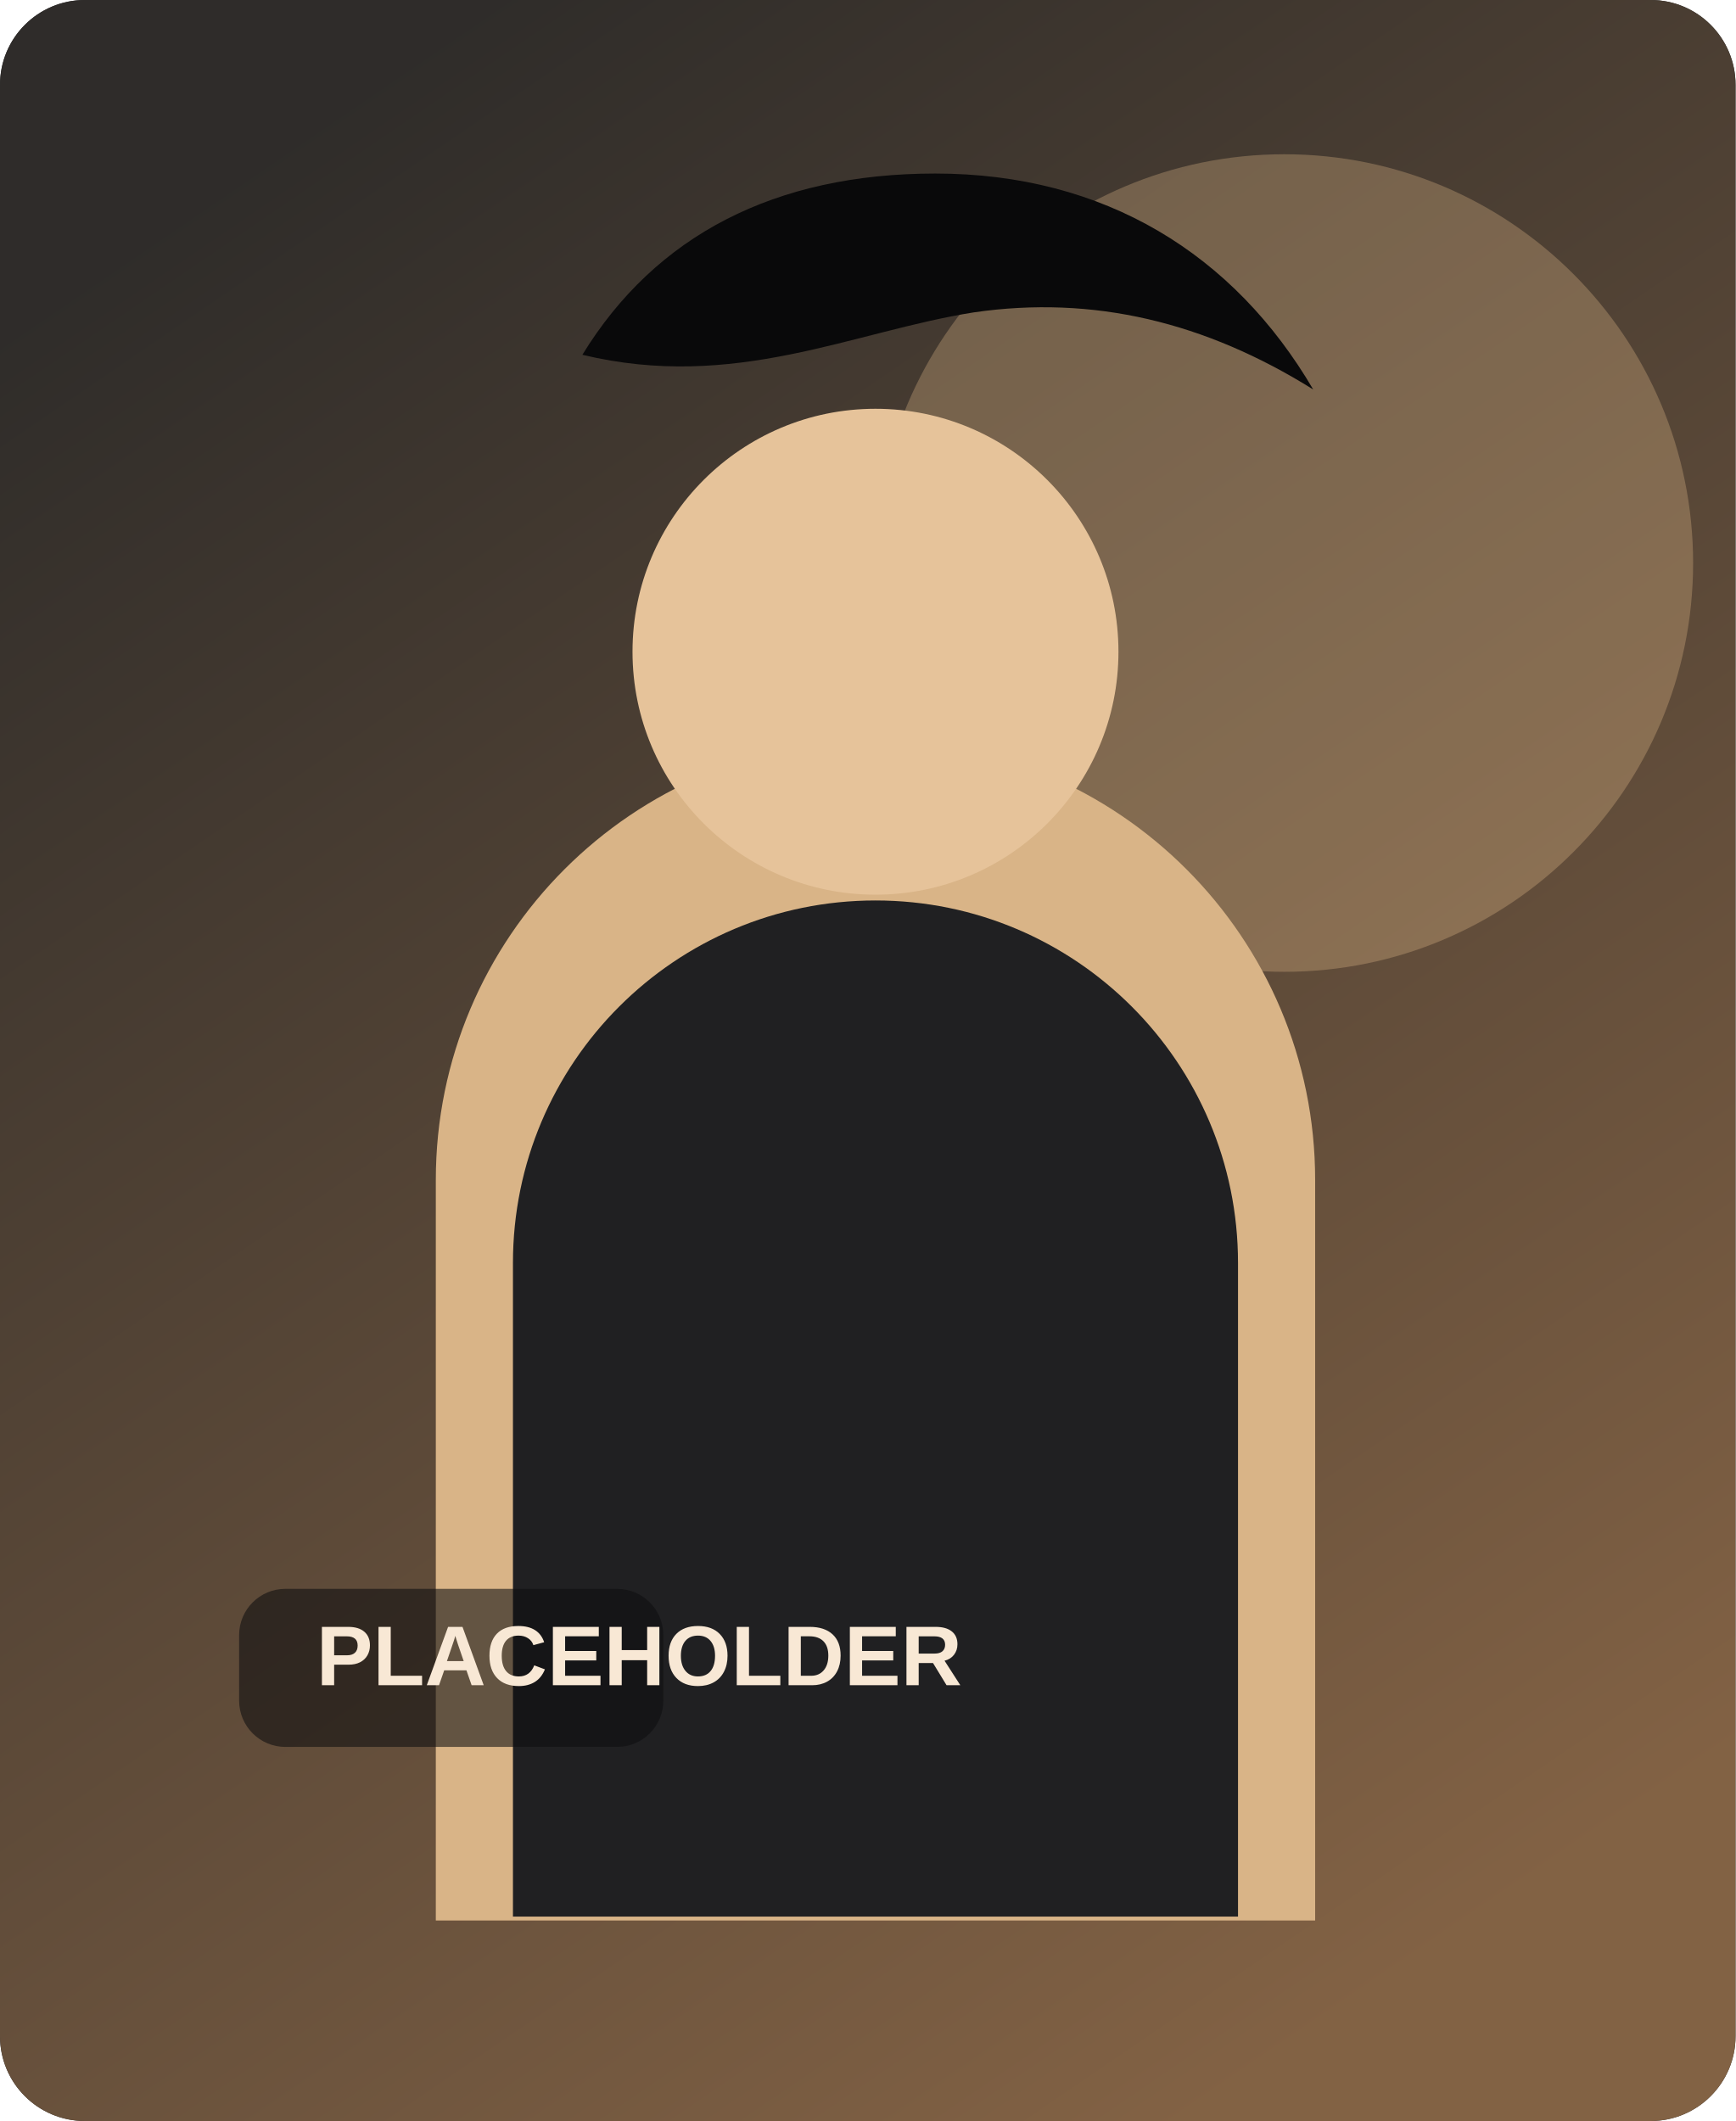
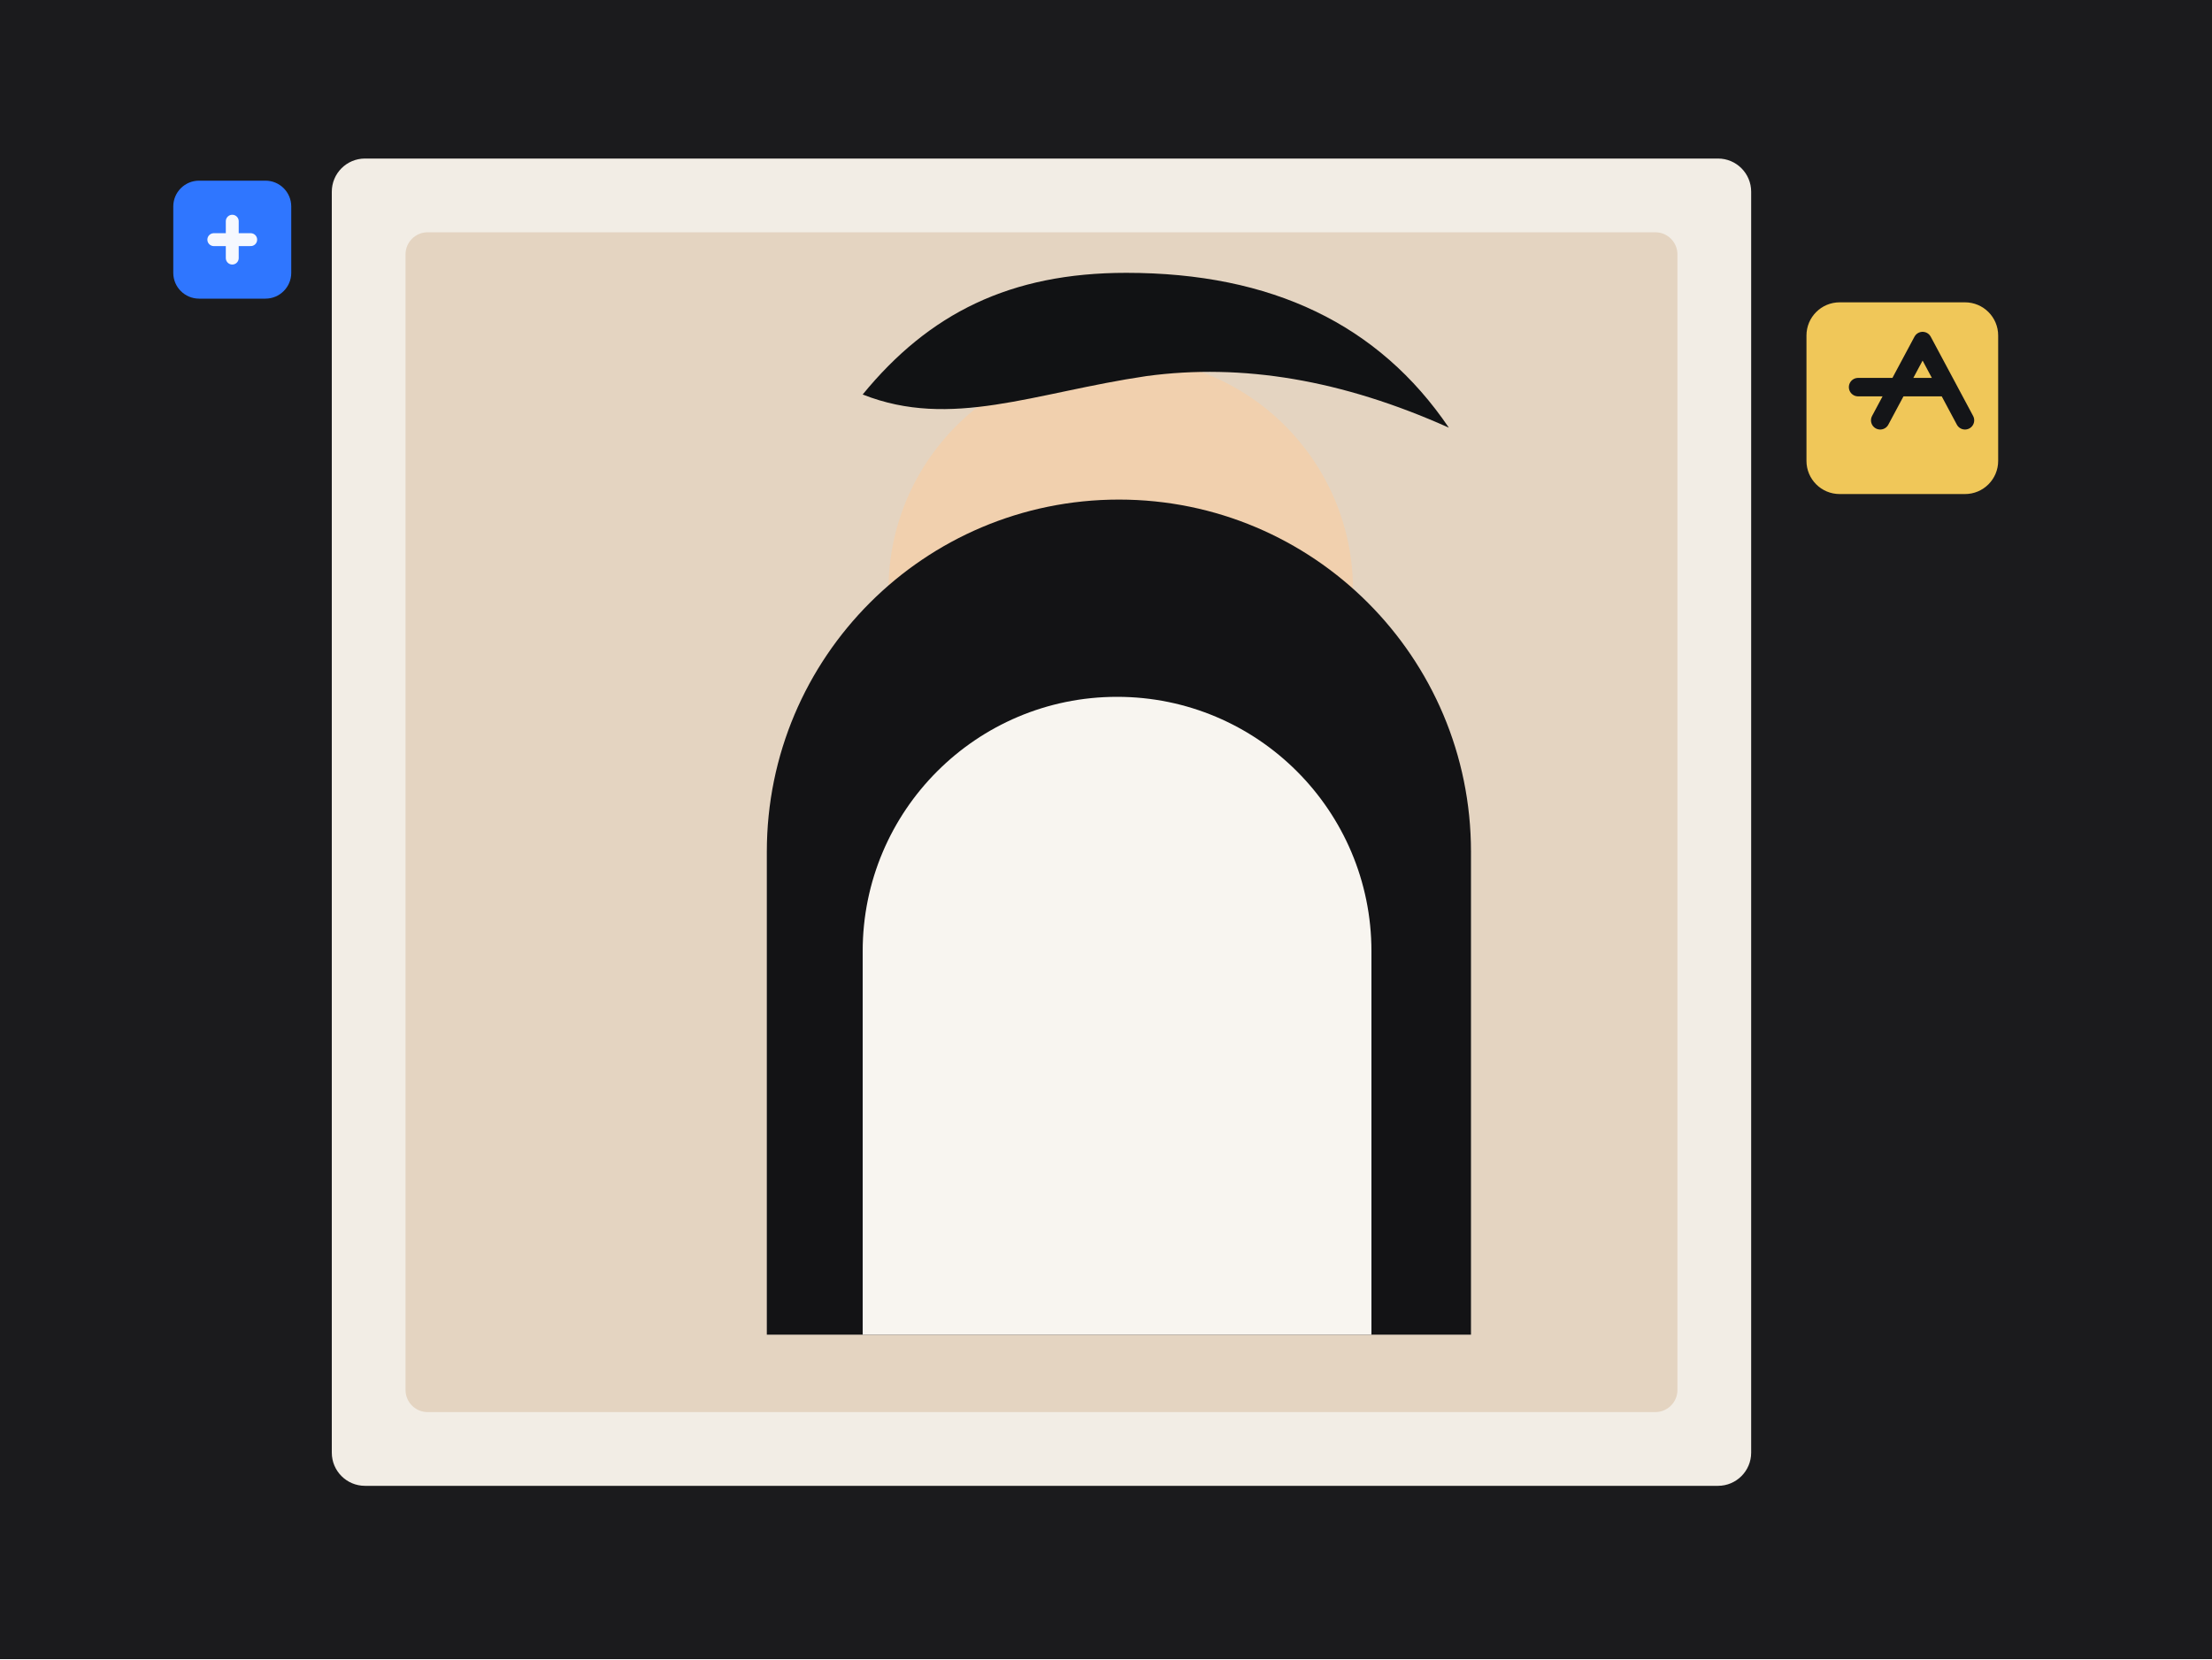
- <svg xmlns="http://www.w3.org/2000/svg" width="900" height="1100" viewBox="0 0 900 1100" fill="none">
-   <rect width="900" height="1100" rx="44" fill="#191919" />
-   <rect width="900" height="1100" rx="44" fill="url(#paint0_linear)" fill-opacity="0.92" />
-   <circle cx="666" cy="292" r="212" fill="#F3C995" fill-opacity="0.28" />
-   <path d="M226 996V612C226 486.073 328.073 384 454 384C579.927 384 682 486.073 682 612V996H226Z" fill="#D9B487" />
-   <path d="M266 994V655C266 551.171 350.171 467 454 467C557.829 467 642 551.171 642 655V994H266Z" fill="#202022" />
-   <circle cx="454" cy="338" r="126" fill="#E6C39A" />
-   <path d="M302 184C340 122 402 90 485 90C573 90 640 132 681 202C625 167 567 153 505 162C442 172 381 203 302 184Z" fill="#09090A" />
-   <rect x="124" y="824" width="220" height="82" rx="24" fill="#0F0F10" fill-opacity="0.58" />
-   <text x="164" y="874" fill="#F8E8D5" font-family="Arial, Helvetica, sans-serif" font-size="44" font-weight="700">PLACEHOLDER</text>
-   <defs>
-     <linearGradient id="paint0_linear" x1="110" y1="102" x2="734" y2="1016" gradientUnits="userSpaceOnUse">
-       <stop stop-color="#312E2B" />
-       <stop offset="1" stop-color="#8B6848" />
-     </linearGradient>
-   </defs>
+ <svg xmlns="http://www.w3.org/2000/svg" width="1200" height="900" viewBox="0 0 1200 900" fill="none">
+   <rect width="1200" height="900" fill="#1B1B1D" />
+   <rect x="180" y="86" width="770" height="720" rx="18" fill="#F2EDE5" />
+   <rect x="220" y="126" width="690" height="640" rx="12" fill="#E4D4C1" />
+   <circle cx="608" cy="320" r="126" fill="#F1D0AE" />
+   <path d="M416 724V462C416 356.513 501.513 271 607 271C712.487 271 798 356.513 798 462V724H416Z" fill="#131315" />
+   <path d="M468 724V516C468 439.784 529.784 378 606 378C682.216 378 744 439.784 744 516V724H468Z" fill="#F8F5F0" />
+   <path d="M468 214C504 170 548 148 611 148C690 148 748 176 786 232C728 206 674 197 622 204C561 213 516 233 468 214Z" fill="#111214" />
+   <rect x="94" y="98" width="64" height="64" rx="14" fill="#2F76FF" />
+   <path d="M116 130H136" stroke="#F5F8FF" stroke-width="7" stroke-linecap="round" />
+   <path d="M126 120V140" stroke="#F5F8FF" stroke-width="7" stroke-linecap="round" />
+   <rect x="980" y="164" width="104" height="104" rx="18" fill="#F0C759" />
+   <path d="M1008 210H1056" stroke="#141518" stroke-width="10" stroke-linecap="round" />
+   <path d="M1020 228L1043 185L1066 228" stroke="#141518" stroke-width="10" stroke-linecap="round" stroke-linejoin="round" />
</svg>
